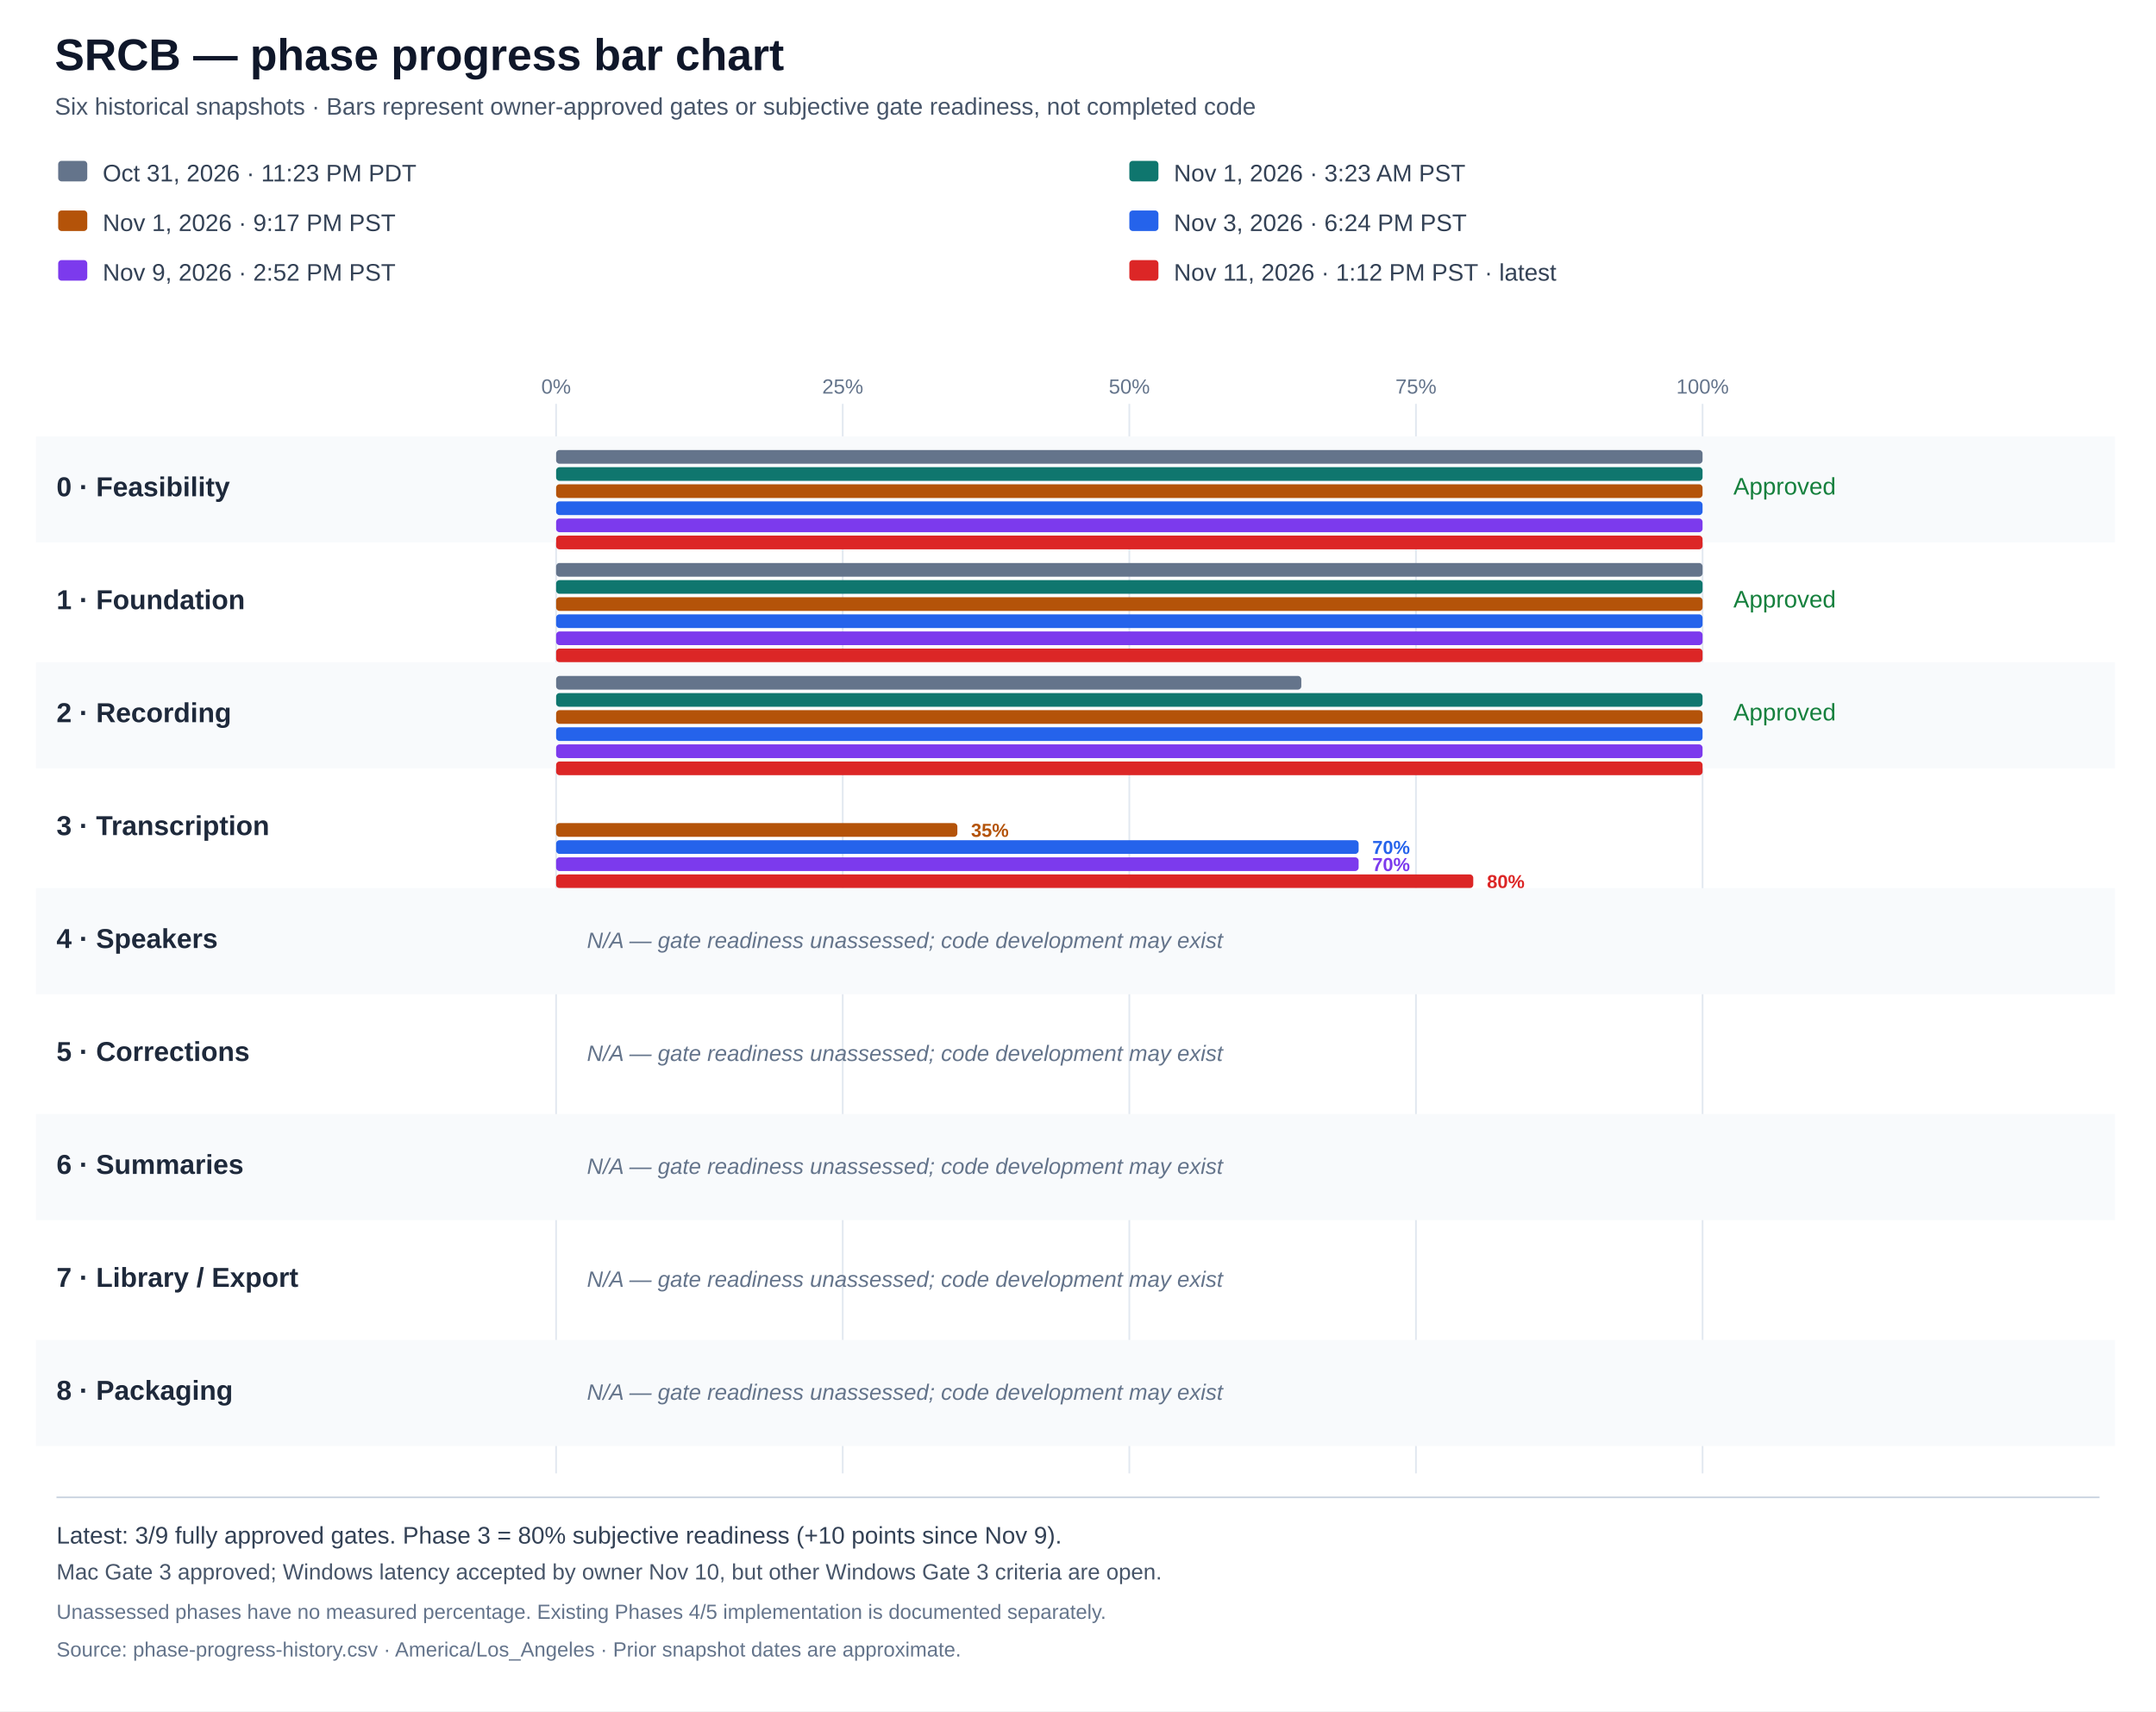
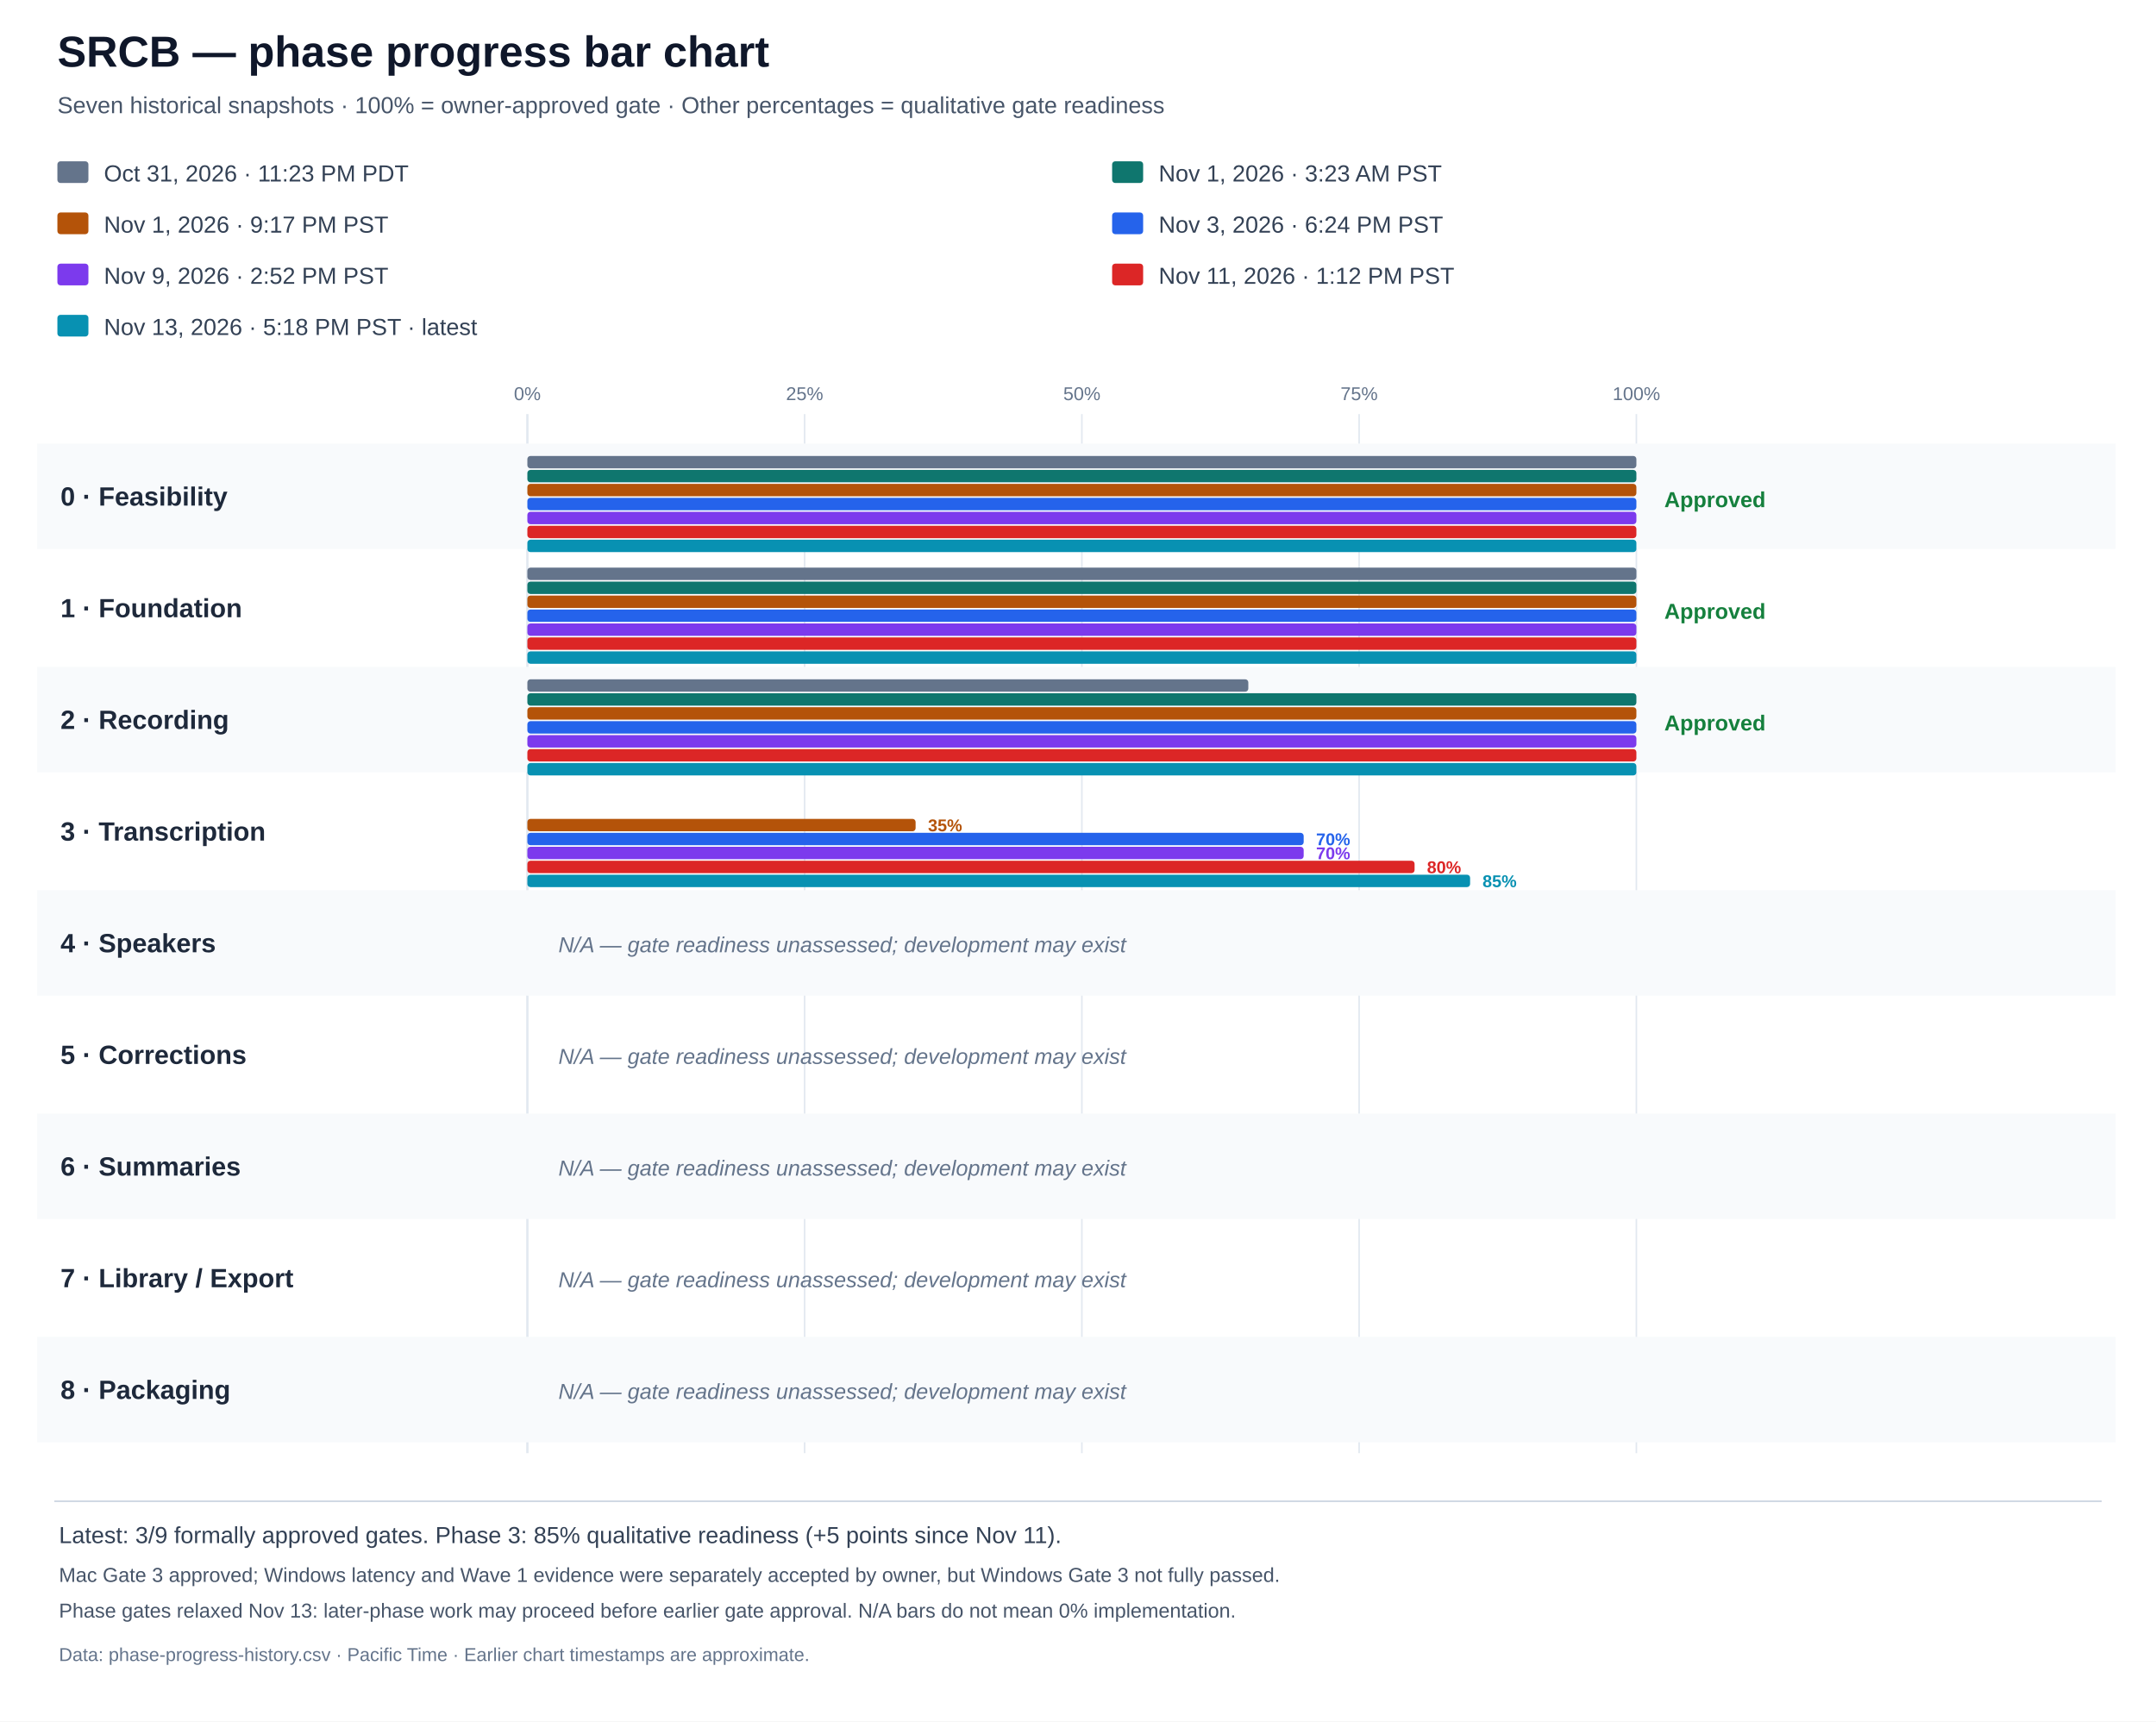
- <svg xmlns="http://www.w3.org/2000/svg" width="1260" height="1000" viewBox="0 0 1260 1000" role="img" aria-labelledby="title desc">
-   <rect width="1260" height="1000" fill="#ffffff" />
-   <text x="32" y="41" font-family="Arial,sans-serif" font-size="26" font-weight="700" fill="#0f172a">SRCB — phase progress bar chart</text>
-   <text x="32" y="67" font-family="Arial,sans-serif" font-size="14" fill="#475569">Six historical snapshots · Bars represent owner-approved gates or subjective gate readiness, not completed code</text>
-   <rect x="34" y="94" width="17" height="12" rx="2" fill="#64748b" />
-   <text x="60" y="106" font-family="Arial,sans-serif" font-size="14" fill="#334155">Oct 31, 2026 · 11:23 PM PDT</text>
-   <rect x="660" y="94" width="17" height="12" rx="2" fill="#0f766e" />
-   <text x="686" y="106" font-family="Arial,sans-serif" font-size="14" fill="#334155">Nov 1, 2026 · 3:23 AM PST</text>
-   <rect x="34" y="123" width="17" height="12" rx="2" fill="#b45309" />
-   <text x="60" y="135" font-family="Arial,sans-serif" font-size="14" fill="#334155">Nov 1, 2026 · 9:17 PM PST</text>
-   <rect x="660" y="123" width="17" height="12" rx="2" fill="#2563eb" />
-   <text x="686" y="135" font-family="Arial,sans-serif" font-size="14" fill="#334155">Nov 3, 2026 · 6:24 PM PST</text>
-   <rect x="34" y="152" width="17" height="12" rx="2" fill="#7c3aed" />
-   <text x="60" y="164" font-family="Arial,sans-serif" font-size="14" fill="#334155">Nov 9, 2026 · 2:52 PM PST</text>
-   <rect x="660" y="152" width="17" height="12" rx="2" fill="#dc2626" />
-   <text x="686" y="164" font-family="Arial,sans-serif" font-size="14" fill="#334155">Nov 11, 2026 · 1:12 PM PST · latest</text>
-   <line x1="325" x2="325" y1="236" y2="861" stroke="#e2e8f0" />
-   <text x="325" y="230" font-family="Arial,sans-serif" text-anchor="middle" font-size="12" fill="#64748b">0%</text>
-   <line x1="492.5" x2="492.5" y1="236" y2="861" stroke="#e2e8f0" />
-   <text x="492.5" y="230" font-family="Arial,sans-serif" text-anchor="middle" font-size="12" fill="#64748b">25%</text>
-   <line x1="660" x2="660" y1="236" y2="861" stroke="#e2e8f0" />
-   <text x="660" y="230" font-family="Arial,sans-serif" text-anchor="middle" font-size="12" fill="#64748b">50%</text>
-   <line x1="827.5" x2="827.5" y1="236" y2="861" stroke="#e2e8f0" />
-   <text x="827.5" y="230" font-family="Arial,sans-serif" text-anchor="middle" font-size="12" fill="#64748b">75%</text>
-   <line x1="995" x2="995" y1="236" y2="861" stroke="#e2e8f0" />
-   <text x="995" y="230" font-family="Arial,sans-serif" text-anchor="middle" font-size="12" fill="#64748b">100%</text>
-   <rect x="21" y="255" width="1215" height="62" fill="#f8fafc" />
-   <text x="33" y="290" font-family="Arial,sans-serif" font-size="16" font-weight="700" fill="#1e293b">0 · Feasibility</text>
-   <rect x="325" y="263" width="670.00" height="8" rx="2" fill="#64748b" />
-   <rect x="325" y="273" width="670.00" height="8" rx="2" fill="#0f766e" />
-   <rect x="325" y="283" width="670.00" height="8" rx="2" fill="#b45309" />
-   <rect x="325" y="293" width="670.00" height="8" rx="2" fill="#2563eb" />
-   <rect x="325" y="303" width="670.00" height="8" rx="2" fill="#7c3aed" />
-   <rect x="325" y="313" width="670.00" height="8" rx="2" fill="#dc2626" />
-   <text x="1013" y="289" font-family="Arial,sans-serif" font-size="14" fill="#15803d">Approved</text>
-   <text x="33" y="356" font-family="Arial,sans-serif" font-size="16" font-weight="700" fill="#1e293b">1 · Foundation</text>
-   <rect x="325" y="329" width="670.00" height="8" rx="2" fill="#64748b" />
-   <rect x="325" y="339" width="670.00" height="8" rx="2" fill="#0f766e" />
-   <rect x="325" y="349" width="670.00" height="8" rx="2" fill="#b45309" />
-   <rect x="325" y="359" width="670.00" height="8" rx="2" fill="#2563eb" />
-   <rect x="325" y="369" width="670.00" height="8" rx="2" fill="#7c3aed" />
-   <rect x="325" y="379" width="670.00" height="8" rx="2" fill="#dc2626" />
-   <text x="1013" y="355" font-family="Arial,sans-serif" font-size="14" fill="#15803d">Approved</text>
-   <rect x="21" y="387" width="1215" height="62" fill="#f8fafc" />
-   <text x="33" y="422" font-family="Arial,sans-serif" font-size="16" font-weight="700" fill="#1e293b">2 · Recording</text>
-   <rect x="325" y="395" width="435.50" height="8" rx="2" fill="#64748b" />
-   <rect x="325" y="405" width="670.00" height="8" rx="2" fill="#0f766e" />
-   <rect x="325" y="415" width="670.00" height="8" rx="2" fill="#b45309" />
-   <rect x="325" y="425" width="670.00" height="8" rx="2" fill="#2563eb" />
-   <rect x="325" y="435" width="670.00" height="8" rx="2" fill="#7c3aed" />
-   <rect x="325" y="445" width="670.00" height="8" rx="2" fill="#dc2626" />
-   <text x="1013" y="421" font-family="Arial,sans-serif" font-size="14" fill="#15803d">Approved</text>
-   <text x="33" y="488" font-family="Arial,sans-serif" font-size="16" font-weight="700" fill="#1e293b">3 · Transcription</text>
-   <rect x="325" y="481" width="234.50" height="8" rx="2" fill="#b45309" />
-   <text x="567.5" y="489" font-family="Arial,sans-serif" font-size="11" font-weight="700" fill="#b45309">35%</text>
-   <rect x="325" y="491" width="469.00" height="8" rx="2" fill="#2563eb" />
-   <text x="802.0" y="499" font-family="Arial,sans-serif" font-size="11" font-weight="700" fill="#2563eb">70%</text>
-   <rect x="325" y="501" width="469.00" height="8" rx="2" fill="#7c3aed" />
-   <text x="802.0" y="509" font-family="Arial,sans-serif" font-size="11" font-weight="700" fill="#7c3aed">70%</text>
-   <rect x="325" y="511" width="536.00" height="8" rx="2" fill="#dc2626" />
-   <text x="869.0" y="519" font-family="Arial,sans-serif" font-size="11" font-weight="700" fill="#dc2626">80%</text>
-   <rect x="21" y="519" width="1215" height="62" fill="#f8fafc" />
-   <text x="33" y="554" font-family="Arial,sans-serif" font-size="16" font-weight="700" fill="#1e293b">4 · Speakers</text>
-   <text x="343" y="554" font-family="Arial,sans-serif" font-size="13" font-style="italic" fill="#64748b">N/A — gate readiness unassessed; code development may exist</text>
-   <text x="33" y="620" font-family="Arial,sans-serif" font-size="16" font-weight="700" fill="#1e293b">5 · Corrections</text>
-   <text x="343" y="620" font-family="Arial,sans-serif" font-size="13" font-style="italic" fill="#64748b">N/A — gate readiness unassessed; code development may exist</text>
-   <rect x="21" y="651" width="1215" height="62" fill="#f8fafc" />
-   <text x="33" y="686" font-family="Arial,sans-serif" font-size="16" font-weight="700" fill="#1e293b">6 · Summaries</text>
-   <text x="343" y="686" font-family="Arial,sans-serif" font-size="13" font-style="italic" fill="#64748b">N/A — gate readiness unassessed; code development may exist</text>
-   <text x="33" y="752" font-family="Arial,sans-serif" font-size="16" font-weight="700" fill="#1e293b">7 · Library / Export</text>
-   <text x="343" y="752" font-family="Arial,sans-serif" font-size="13" font-style="italic" fill="#64748b">N/A — gate readiness unassessed; code development may exist</text>
-   <rect x="21" y="783" width="1215" height="62" fill="#f8fafc" />
-   <text x="33" y="818" font-family="Arial,sans-serif" font-size="16" font-weight="700" fill="#1e293b">8 · Packaging</text>
-   <text x="343" y="818" font-family="Arial,sans-serif" font-size="13" font-style="italic" fill="#64748b">N/A — gate readiness unassessed; code development may exist</text>
-   <line x1="33" x2="1227" y1="875" y2="875" stroke="#cbd5e1" />
-   <text x="33" y="902" font-family="Arial,sans-serif" font-size="14" fill="#334155">Latest: 3/9 fully approved gates. Phase 3 = 80% subjective readiness (+10 points since Nov 9).</text>
-   <text x="33" y="923" font-family="Arial,sans-serif" font-size="13" fill="#475569">Mac Gate 3 approved; Windows latency accepted by owner Nov 10, but other Windows Gate 3 criteria are open.</text>
-   <text x="33" y="946" font-family="Arial,sans-serif" font-size="12" fill="#64748b">Unassessed phases have no measured percentage. Existing Phases 4/5 implementation is documented separately.</text>
-   <text x="33" y="968" font-family="Arial,sans-serif" font-size="12" fill="#64748b">Source: phase-progress-history.csv · America/Los_Angeles · Prior snapshot dates are approximate.</text>
+ <svg xmlns="http://www.w3.org/2000/svg" width="1390" height="1110" viewBox="0 0 1390 1110" role="img" aria-labelledby="chart-title chart-desc">
+   <rect width="1390" height="1110" fill="#fff" />
+   <text x="37" y="43" font-size="28" font-weight="700" font-family="Arial,sans-serif" fill="#0f172a">SRCB — phase progress bar chart</text>
+   <text x="37" y="73" font-size="15" font-family="Arial,sans-serif" fill="#475569">Seven historical snapshots · 100% = owner-approved gate · Other percentages = qualitative gate readiness</text>
+   <rect x="37" y="104" width="20" height="14" rx="2" fill="#64748b" />
+   <text x="67" y="117" font-size="15" font-family="Arial,sans-serif" fill="#334155">Oct 31, 2026 · 11:23 PM PDT</text>
+   <rect x="717" y="104" width="20" height="14" rx="2" fill="#0f766e" />
+   <text x="747" y="117" font-size="15" font-family="Arial,sans-serif" fill="#334155">Nov 1, 2026 · 3:23 AM PST</text>
+   <rect x="37" y="137" width="20" height="14" rx="2" fill="#b45309" />
+   <text x="67" y="150" font-size="15" font-family="Arial,sans-serif" fill="#334155">Nov 1, 2026 · 9:17 PM PST</text>
+   <rect x="717" y="137" width="20" height="14" rx="2" fill="#2563eb" />
+   <text x="747" y="150" font-size="15" font-family="Arial,sans-serif" fill="#334155">Nov 3, 2026 · 6:24 PM PST</text>
+   <rect x="37" y="170" width="20" height="14" rx="2" fill="#7c3aed" />
+   <text x="67" y="183" font-size="15" font-family="Arial,sans-serif" fill="#334155">Nov 9, 2026 · 2:52 PM PST</text>
+   <rect x="717" y="170" width="20" height="14" rx="2" fill="#dc2626" />
+   <text x="747" y="183" font-size="15" font-family="Arial,sans-serif" fill="#334155">Nov 11, 2026 · 1:12 PM PST</text>
+   <rect x="37" y="203" width="20" height="14" rx="2" fill="#0891b2" />
+   <text x="67" y="216" font-size="15" font-family="Arial,sans-serif" fill="#334155">Nov 13, 2026 · 5:18 PM PST · latest</text>
+   <line x1="340" x2="340" y1="267" y2="937" stroke="#e2e8f0" stroke-width="1.5" />
+   <text x="340" y="258" text-anchor="middle" fill="#64748b" font-family="Arial,sans-serif" font-size="12">0%</text>
+   <line x1="518.75" x2="518.75" y1="267" y2="937" stroke="#e2e8f0" stroke-width="1" />
+   <text x="518.75" y="258" text-anchor="middle" fill="#64748b" font-family="Arial,sans-serif" font-size="12">25%</text>
+   <line x1="697.5" x2="697.5" y1="267" y2="937" stroke="#e2e8f0" stroke-width="1" />
+   <text x="697.5" y="258" text-anchor="middle" fill="#64748b" font-family="Arial,sans-serif" font-size="12">50%</text>
+   <line x1="876.25" x2="876.25" y1="267" y2="937" stroke="#e2e8f0" stroke-width="1" />
+   <text x="876.25" y="258" text-anchor="middle" fill="#64748b" font-family="Arial,sans-serif" font-size="12">75%</text>
+   <line x1="1055" x2="1055" y1="267" y2="937" stroke="#e2e8f0" stroke-width="1" />
+   <text x="1055" y="258" text-anchor="middle" fill="#64748b" font-family="Arial,sans-serif" font-size="12">100%</text>
+   <rect x="24" y="286" width="1340" height="68" fill="#f8fafc" />
+   <text x="39" y="326" font-size="17" font-family="Arial,sans-serif" font-weight="700" fill="#1e293b">0 · Feasibility</text>
+   <rect x="340" y="294" width="715.0" height="8" rx="2" fill="#64748b" />
+   <rect x="340" y="303" width="715.0" height="8" rx="2" fill="#0f766e" />
+   <rect x="340" y="312" width="715.0" height="8" rx="2" fill="#b45309" />
+   <rect x="340" y="321" width="715.0" height="8" rx="2" fill="#2563eb" />
+   <rect x="340" y="330" width="715.0" height="8" rx="2" fill="#7c3aed" />
+   <rect x="340" y="339" width="715.0" height="8" rx="2" fill="#dc2626" />
+   <rect x="340" y="348" width="715.0" height="8" rx="2" fill="#0891b2" />
+   <text x="1073" y="327" font-family="Arial,sans-serif" font-size="14" fill="#15803d" font-weight="700">Approved</text>
+   <text x="39" y="398" font-size="17" font-family="Arial,sans-serif" font-weight="700" fill="#1e293b">1 · Foundation</text>
+   <rect x="340" y="366" width="715.0" height="8" rx="2" fill="#64748b" />
+   <rect x="340" y="375" width="715.0" height="8" rx="2" fill="#0f766e" />
+   <rect x="340" y="384" width="715.0" height="8" rx="2" fill="#b45309" />
+   <rect x="340" y="393" width="715.0" height="8" rx="2" fill="#2563eb" />
+   <rect x="340" y="402" width="715.0" height="8" rx="2" fill="#7c3aed" />
+   <rect x="340" y="411" width="715.0" height="8" rx="2" fill="#dc2626" />
+   <rect x="340" y="420" width="715.0" height="8" rx="2" fill="#0891b2" />
+   <text x="1073" y="399" font-family="Arial,sans-serif" font-size="14" fill="#15803d" font-weight="700">Approved</text>
+   <rect x="24" y="430" width="1340" height="68" fill="#f8fafc" />
+   <text x="39" y="470" font-size="17" font-family="Arial,sans-serif" font-weight="700" fill="#1e293b">2 · Recording</text>
+   <rect x="340" y="438" width="464.8" height="8" rx="2" fill="#64748b" />
+   <rect x="340" y="447" width="715.0" height="8" rx="2" fill="#0f766e" />
+   <rect x="340" y="456" width="715.0" height="8" rx="2" fill="#b45309" />
+   <rect x="340" y="465" width="715.0" height="8" rx="2" fill="#2563eb" />
+   <rect x="340" y="474" width="715.0" height="8" rx="2" fill="#7c3aed" />
+   <rect x="340" y="483" width="715.0" height="8" rx="2" fill="#dc2626" />
+   <rect x="340" y="492" width="715.0" height="8" rx="2" fill="#0891b2" />
+   <text x="1073" y="471" font-family="Arial,sans-serif" font-size="14" fill="#15803d" font-weight="700">Approved</text>
+   <text x="39" y="542" font-size="17" font-family="Arial,sans-serif" font-weight="700" fill="#1e293b">3 · Transcription</text>
+   <rect x="340" y="528" width="250.3" height="8" rx="2" fill="#b45309" />
+   <text x="598.3" y="536" font-size="11" font-family="Arial,sans-serif" font-weight="700" fill="#b45309">35%</text>
+   <rect x="340" y="537" width="500.5" height="8" rx="2" fill="#2563eb" />
+   <text x="848.5" y="545" font-size="11" font-family="Arial,sans-serif" font-weight="700" fill="#2563eb">70%</text>
+   <rect x="340" y="546" width="500.5" height="8" rx="2" fill="#7c3aed" />
+   <text x="848.5" y="554" font-size="11" font-family="Arial,sans-serif" font-weight="700" fill="#7c3aed">70%</text>
+   <rect x="340" y="555" width="572.0" height="8" rx="2" fill="#dc2626" />
+   <text x="920.0" y="563" font-size="11" font-family="Arial,sans-serif" font-weight="700" fill="#dc2626">80%</text>
+   <rect x="340" y="564" width="607.8" height="8" rx="2" fill="#0891b2" />
+   <text x="955.8" y="572" font-size="11" font-family="Arial,sans-serif" font-weight="700" fill="#0891b2">85%</text>
+   <rect x="24" y="574" width="1340" height="68" fill="#f8fafc" />
+   <text x="39" y="614" font-size="17" font-family="Arial,sans-serif" font-weight="700" fill="#1e293b">4 · Speakers</text>
+   <text x="360" y="614" font-family="Arial,sans-serif" font-size="14" fill="#64748b" font-style="italic">N/A — gate readiness unassessed; development may exist</text>
+   <text x="39" y="686" font-size="17" font-family="Arial,sans-serif" font-weight="700" fill="#1e293b">5 · Corrections</text>
+   <text x="360" y="686" font-family="Arial,sans-serif" font-size="14" fill="#64748b" font-style="italic">N/A — gate readiness unassessed; development may exist</text>
+   <rect x="24" y="718" width="1340" height="68" fill="#f8fafc" />
+   <text x="39" y="758" font-size="17" font-family="Arial,sans-serif" font-weight="700" fill="#1e293b">6 · Summaries</text>
+   <text x="360" y="758" font-family="Arial,sans-serif" font-size="14" fill="#64748b" font-style="italic">N/A — gate readiness unassessed; development may exist</text>
+   <text x="39" y="830" font-size="17" font-family="Arial,sans-serif" font-weight="700" fill="#1e293b">7 · Library / Export</text>
+   <text x="360" y="830" font-family="Arial,sans-serif" font-size="14" fill="#64748b" font-style="italic">N/A — gate readiness unassessed; development may exist</text>
+   <rect x="24" y="862" width="1340" height="68" fill="#f8fafc" />
+   <text x="39" y="902" font-size="17" font-family="Arial,sans-serif" font-weight="700" fill="#1e293b">8 · Packaging</text>
+   <text x="360" y="902" font-family="Arial,sans-serif" font-size="14" fill="#64748b" font-style="italic">N/A — gate readiness unassessed; development may exist</text>
+   <line x1="35" x2="1355" y1="968" y2="968" stroke="#cbd5e1" />
+   <text x="38" y="995" font-family="Arial,sans-serif" font-size="15" fill="#334155">Latest: 3/9 formally approved gates. Phase 3: 85% qualitative readiness (+5 points since Nov 11).</text>
+   <text x="38" y="1020" font-family="Arial,sans-serif" font-size="13" fill="#475569">Mac Gate 3 approved; Windows latency and Wave 1 evidence were separately accepted by owner, but Windows Gate 3 not fully passed.</text>
+   <text x="38" y="1043" font-family="Arial,sans-serif" font-size="13" fill="#475569">Phase gates relaxed Nov 13: later-phase work may proceed before earlier gate approval. N/A bars do not mean 0% implementation.</text>
+   <text x="38" y="1071" font-family="Arial,sans-serif" font-size="12" fill="#64748b">Data: phase-progress-history.csv · Pacific Time · Earlier chart timestamps are approximate.</text>
</svg>
